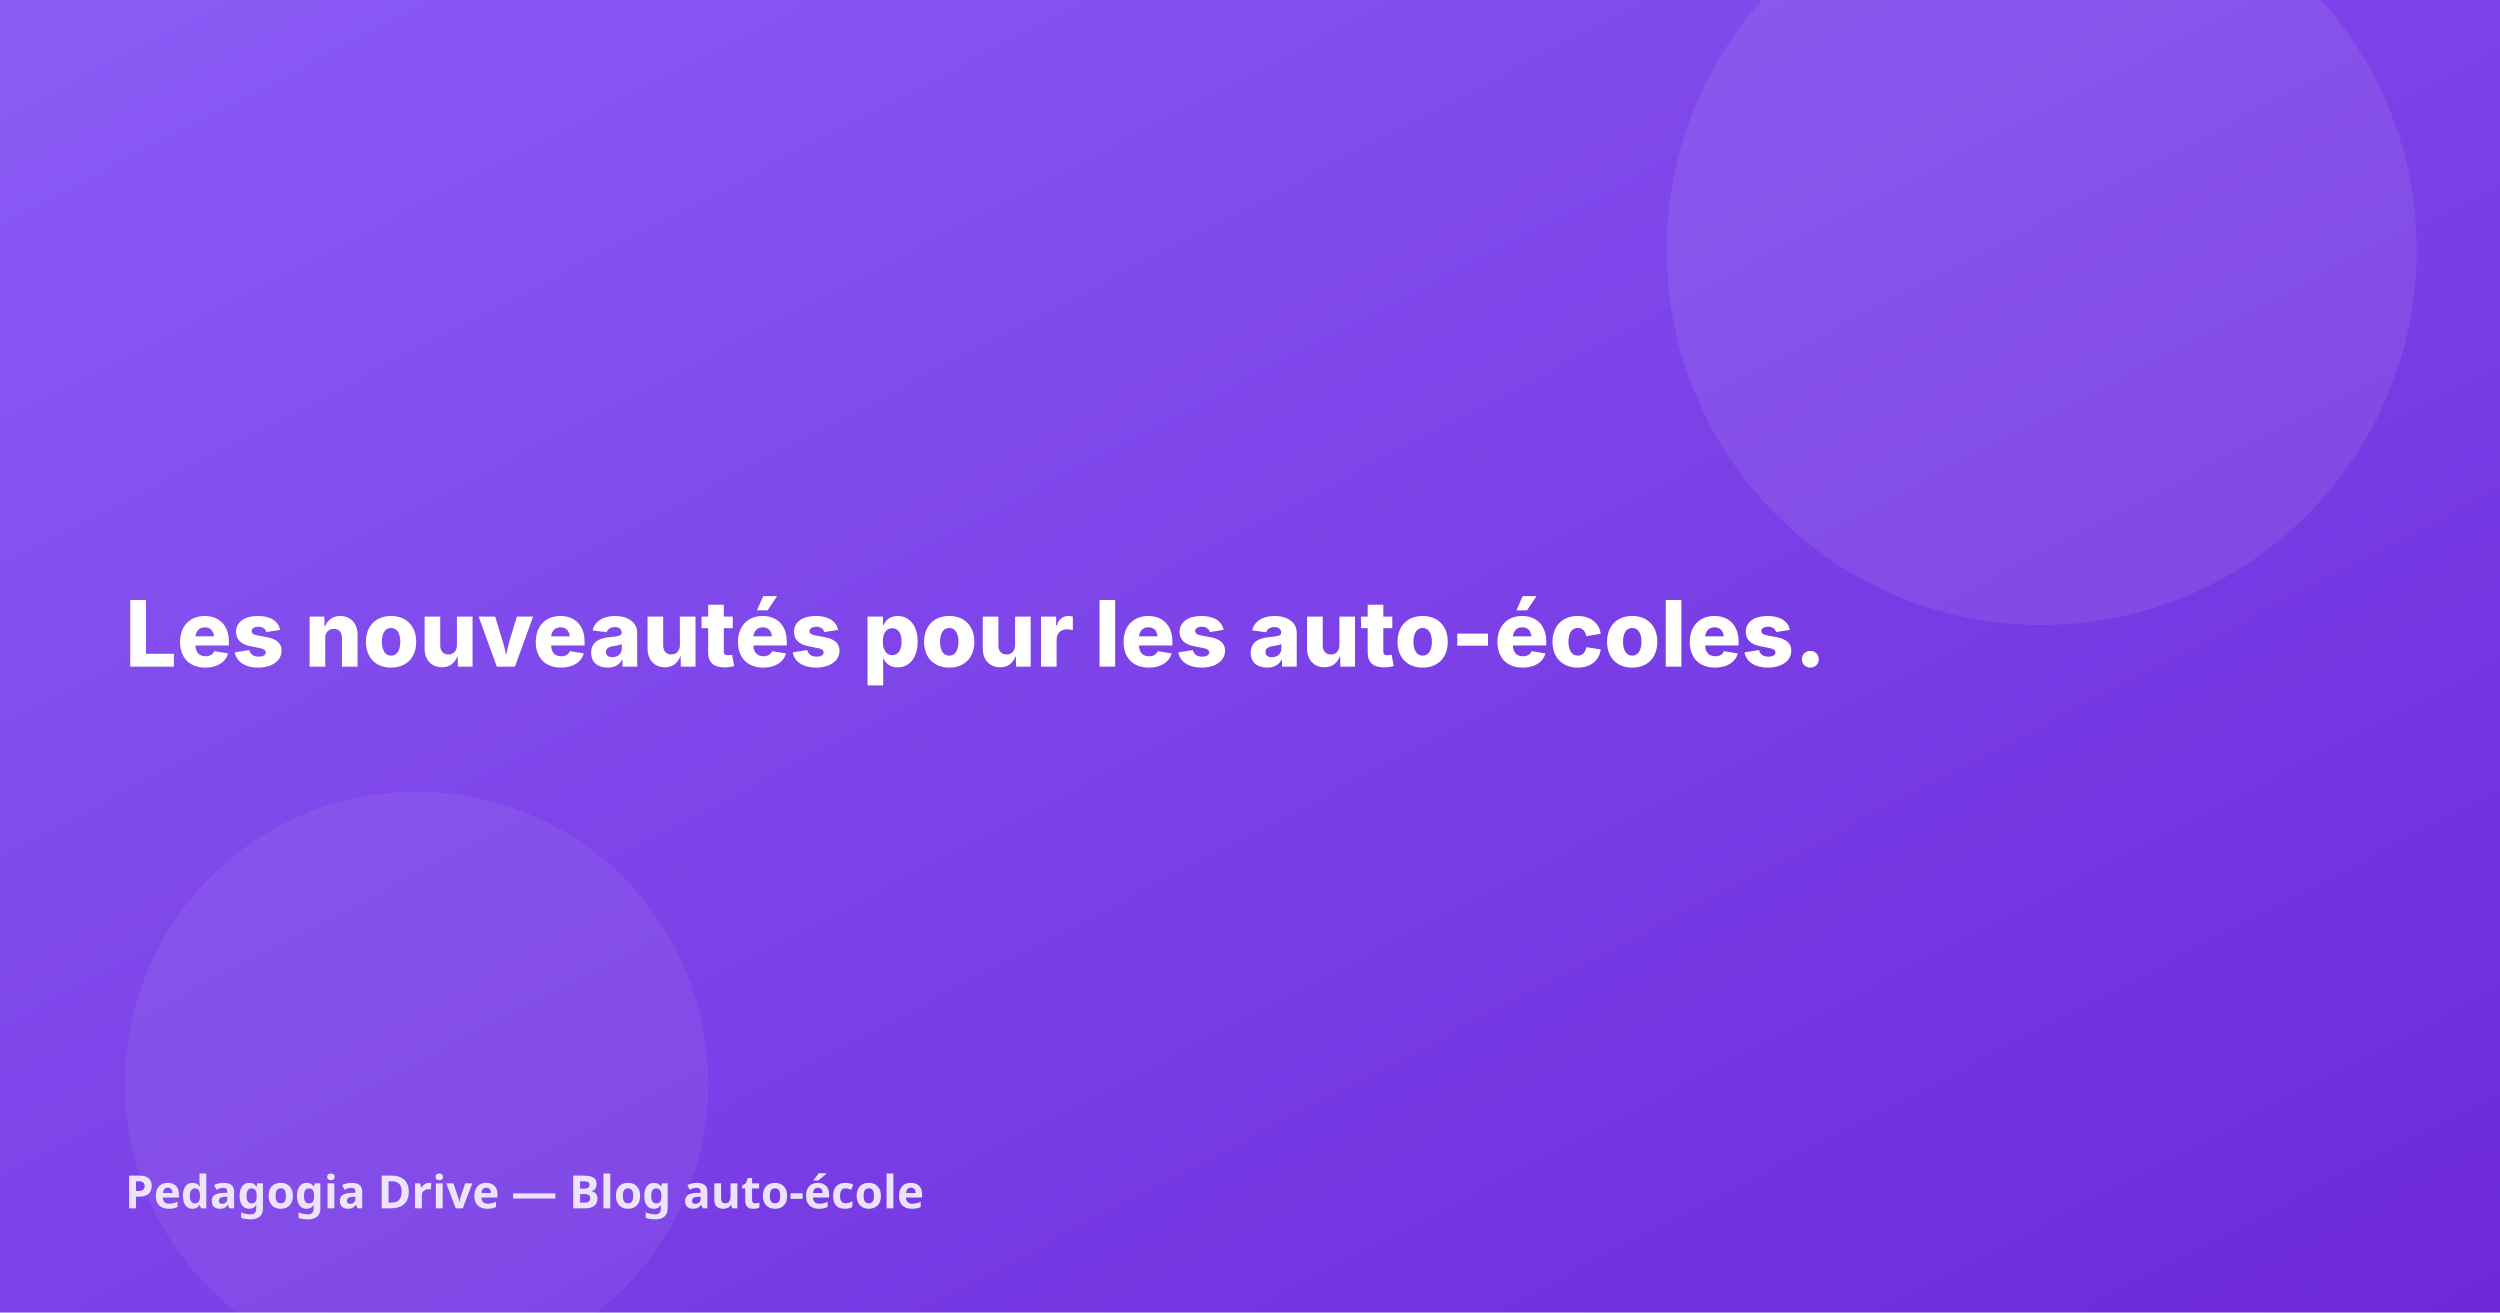
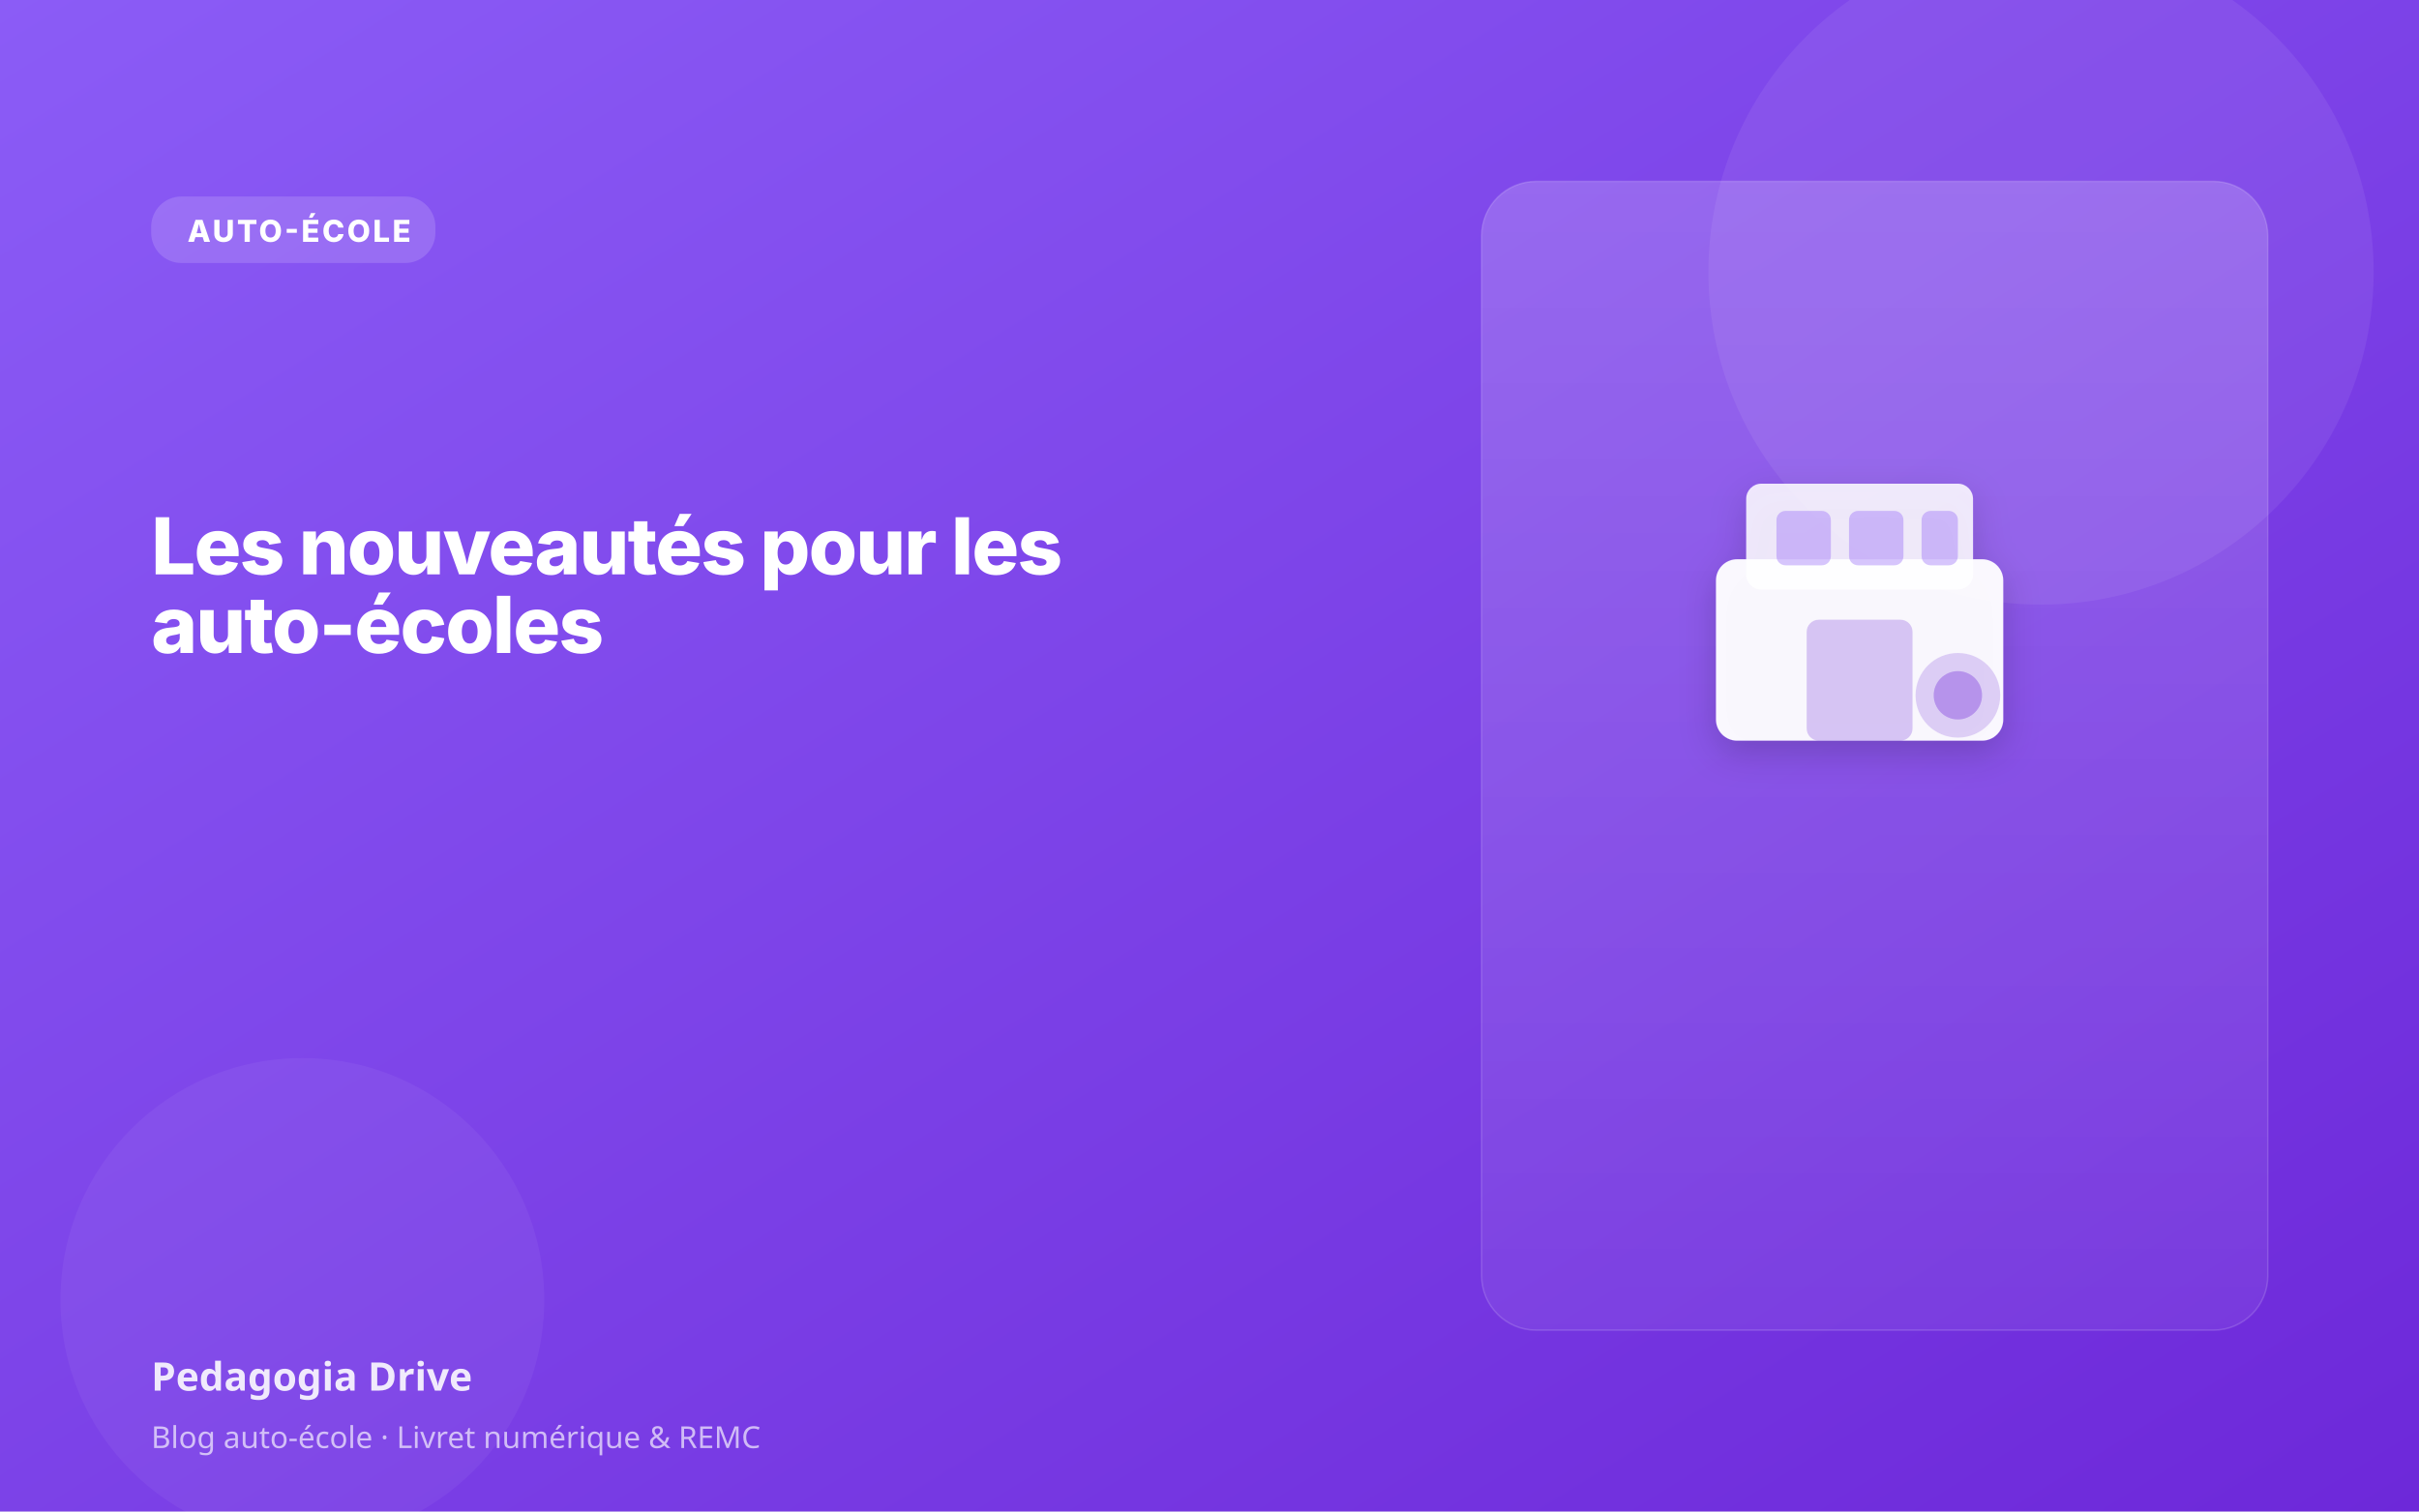
- <svg xmlns="http://www.w3.org/2000/svg" width="1200" height="630" viewBox="0 0 1200 630" role="img" aria-label="Les nouveautés pour les auto-écoles.">
+ <svg xmlns="http://www.w3.org/2000/svg" width="1600" height="1000" viewBox="0 0 1600 1000" role="img" aria-label="Les nouveautés pour les auto-écoles.">
  <defs>
-     <linearGradient id="g" x1="0%" y1="0%" x2="100%" y2="100%">
+     <linearGradient id="bg" x1="0%" y1="0%" x2="100%" y2="100%">
      <stop offset="0%" stop-color="#8B5CF6" />
      <stop offset="100%" stop-color="#6D28D9" />
    </linearGradient>
+     <linearGradient id="panel" x1="0%" y1="0%" x2="0%" y2="100%">
+       <stop offset="0%" stop-color="white" stop-opacity="0.18" />
+       <stop offset="100%" stop-color="white" stop-opacity="0.06" />
+     </linearGradient>
+     <filter id="soft" x="-20%" y="-20%" width="140%" height="140%">
+       <feDropShadow dx="0" dy="8" stdDeviation="12" flood-color="#000" flood-opacity="0.18" />
+     </filter>
  </defs>
-   <rect width="1200" height="630" fill="url(#g)" />
-   <circle cx="980" cy="120" r="180" fill="white" fill-opacity="0.08" />
-   <circle cx="200" cy="520" r="140" fill="white" fill-opacity="0.06" />
-   <text x="60" y="320" fill="white" font-family="system-ui, -apple-system, sans-serif" font-size="44" font-weight="800">
-     <tspan x="60" dy="0">Les nouveautés pour les auto-écoles.</tspan>
+   <rect width="1600" height="1000" fill="url(#bg)" />
+   <circle cx="1350" cy="180" r="220" fill="white" fill-opacity="0.07" />
+   <circle cx="200" cy="860" r="160" fill="white" fill-opacity="0.05" />
+   <rect x="980" y="120" width="520" height="760" rx="36" fill="url(#panel)" stroke="white" stroke-opacity="0.15" />
+   <g transform="translate(1080, 250)" filter="url(#soft)">
+     <rect x="55" y="120" width="190" height="120" rx="14" fill="white" fill-opacity="0.95" />
+     <rect x="75" y="70" width="150" height="70" rx="10" fill="white" fill-opacity="0.85" />
+     <rect x="95" y="88" width="36" height="36" rx="6" fill="#8B5CF6" fill-opacity="0.35" />
+     <rect x="143" y="88" width="36" height="36" rx="6" fill="#8B5CF6" fill-opacity="0.35" />
+     <rect x="191" y="88" width="24" height="36" rx="6" fill="#8B5CF6" fill-opacity="0.35" />
+     <rect x="115" y="160" width="70" height="80" rx="8" fill="#6D28D9" fill-opacity="0.25" />
+     <circle cx="215" cy="210" r="28" fill="#6D28D9" fill-opacity="0.2" />
+     <circle cx="215" cy="210" r="16" fill="#6D28D9" fill-opacity="0.35" />
+   </g>
+   <rect x="100" y="130" rx="20" width="188" height="44" fill="white" fill-opacity="0.15" />
+   <text x="124" y="160" fill="white" font-family="system-ui, -apple-system, sans-serif" font-size="20" font-weight="800" letter-spacing="0.08em">AUTO-ÉCOLE</text>
+   <text x="100" y="380" fill="white" font-family="system-ui, -apple-system, sans-serif" font-size="52" font-weight="800" letter-spacing="-0.02em">
+     <tspan x="100" dy="0">Les nouveautés pour les</tspan>
+     <tspan x="100" dy="52">auto-écoles</tspan>
  </text>
-   <text x="60" y="580" fill="white" fill-opacity="0.85" font-family="system-ui, sans-serif" font-size="22" font-weight="600">Pedagogia Drive — Blog auto-école</text>
+   <text x="100" y="920" fill="white" fill-opacity="0.88" font-family="system-ui, sans-serif" font-size="26" font-weight="600">Pedagogia Drive</text>
+   <text x="100" y="958" fill="white" fill-opacity="0.65" font-family="system-ui, sans-serif" font-size="20" font-weight="500">Blog auto-école · Livret numérique &amp; REMC</text>
</svg>
